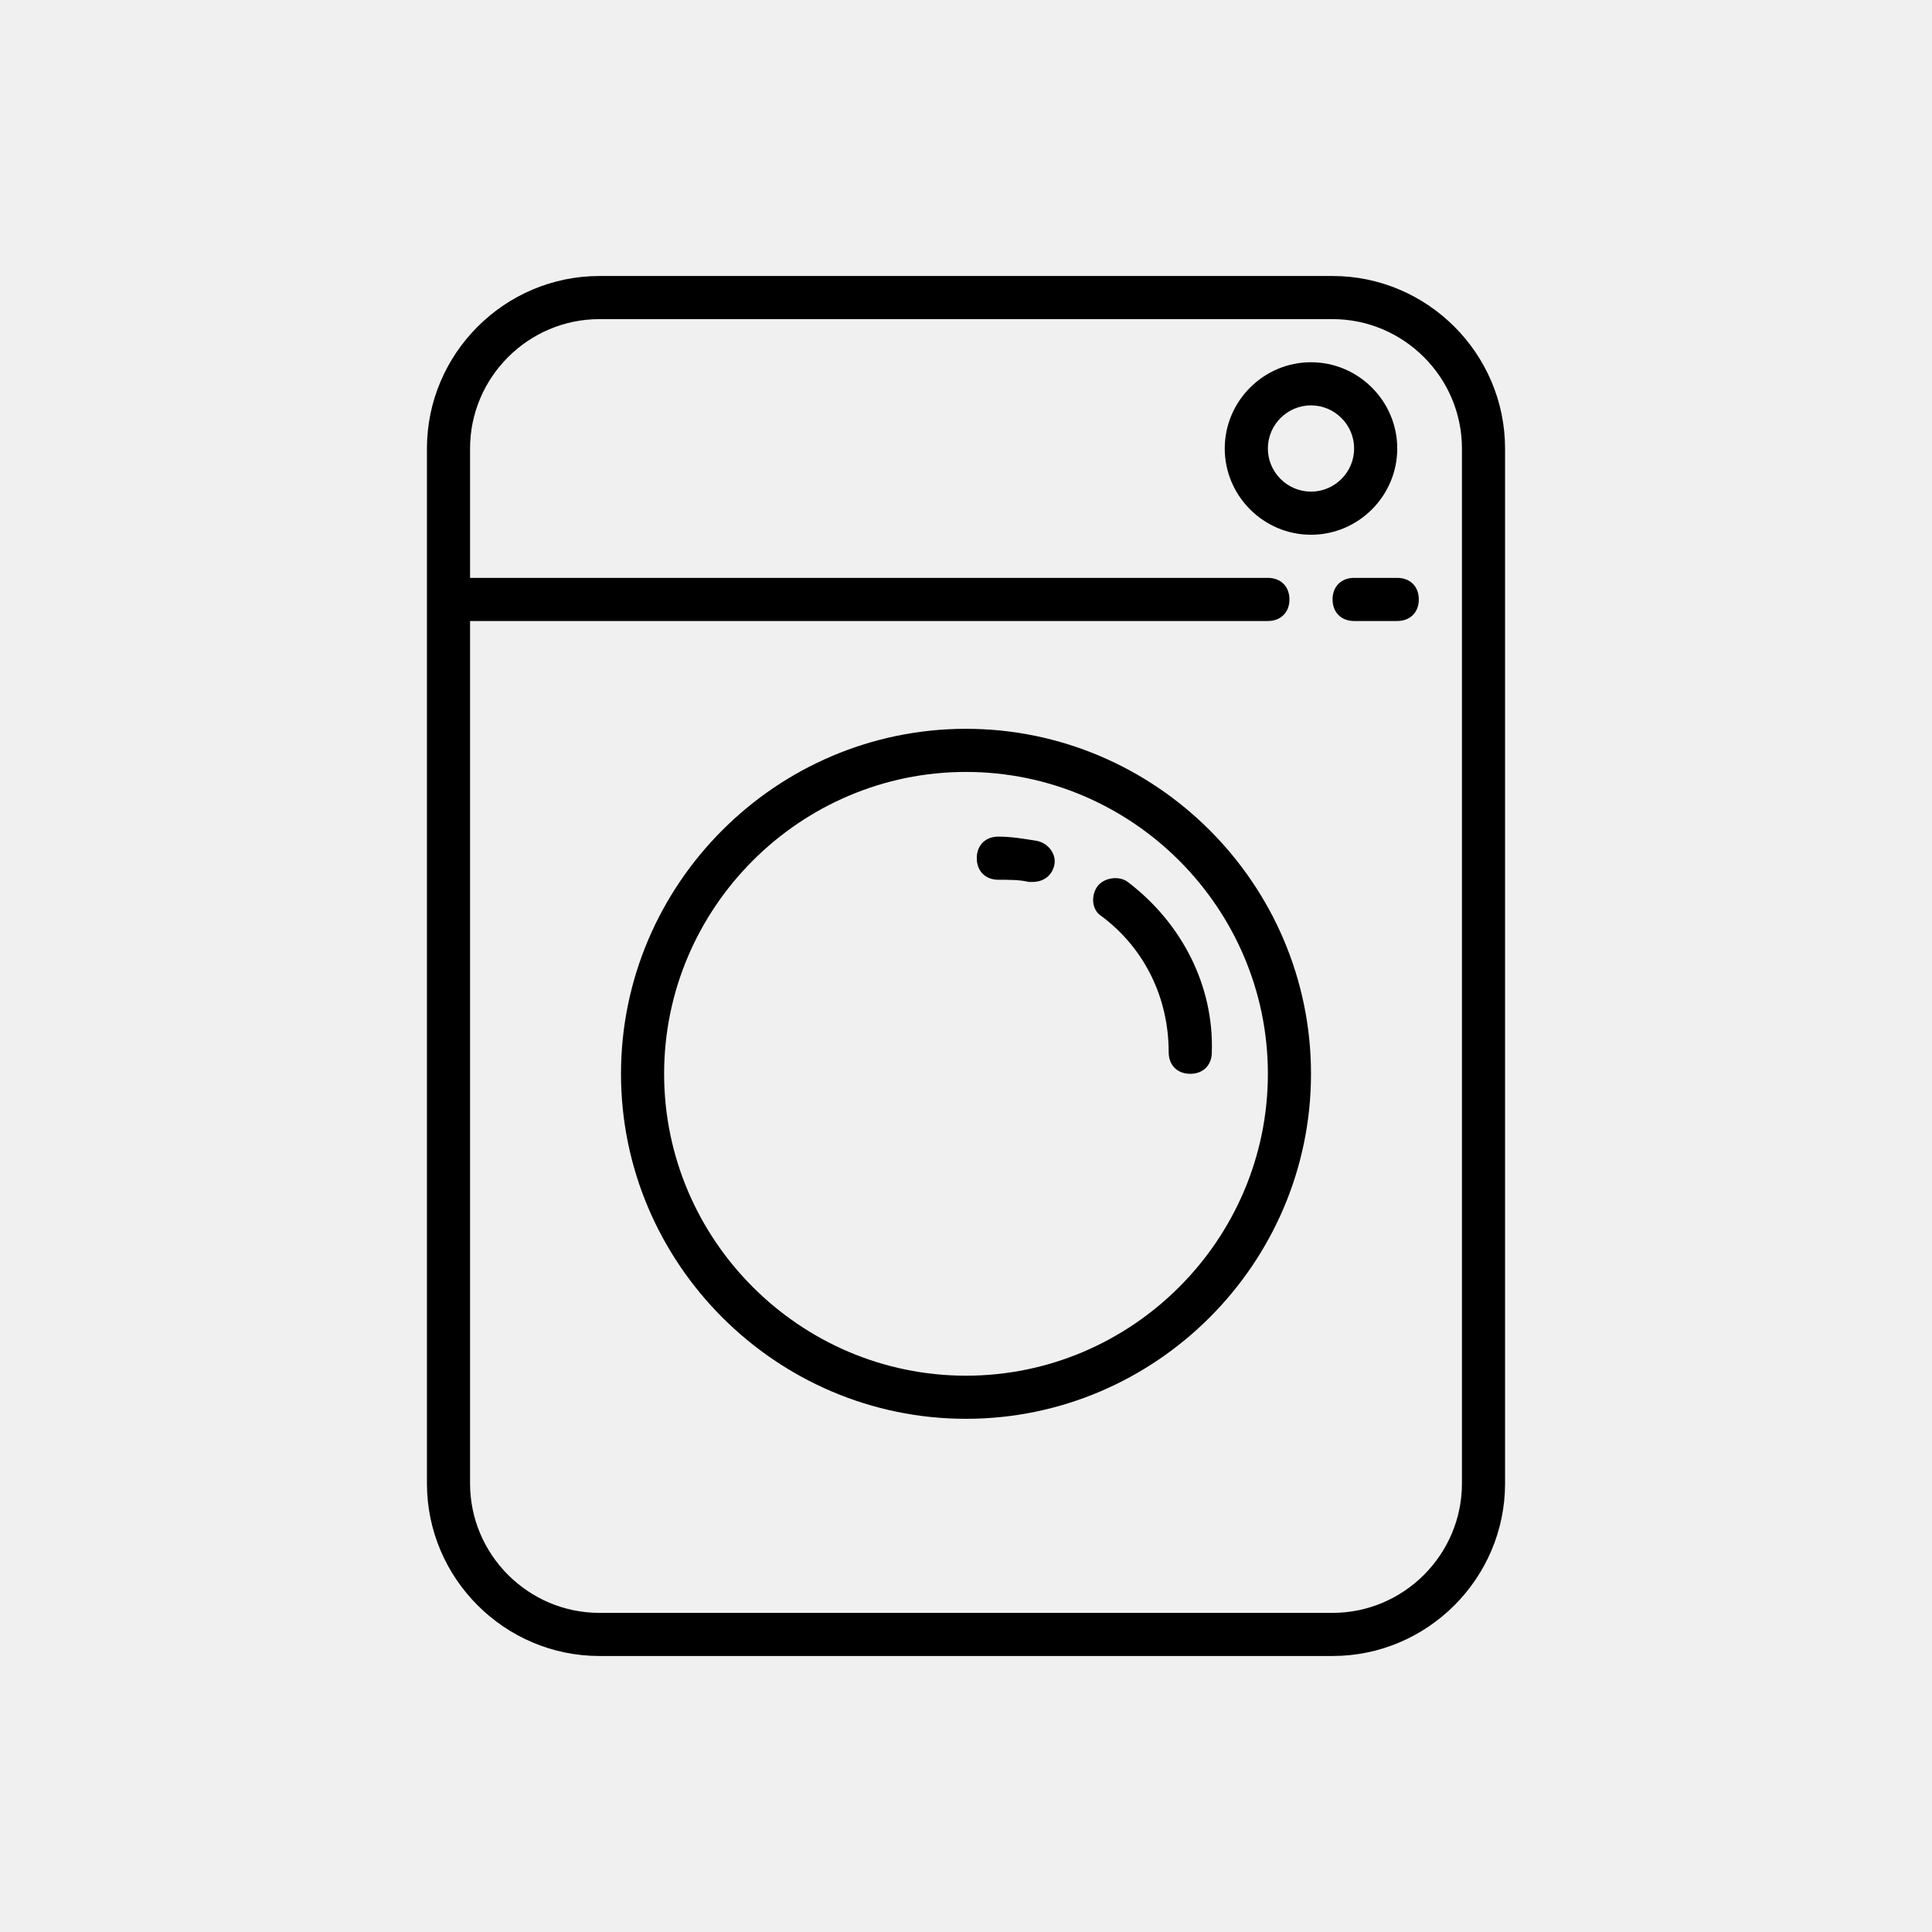
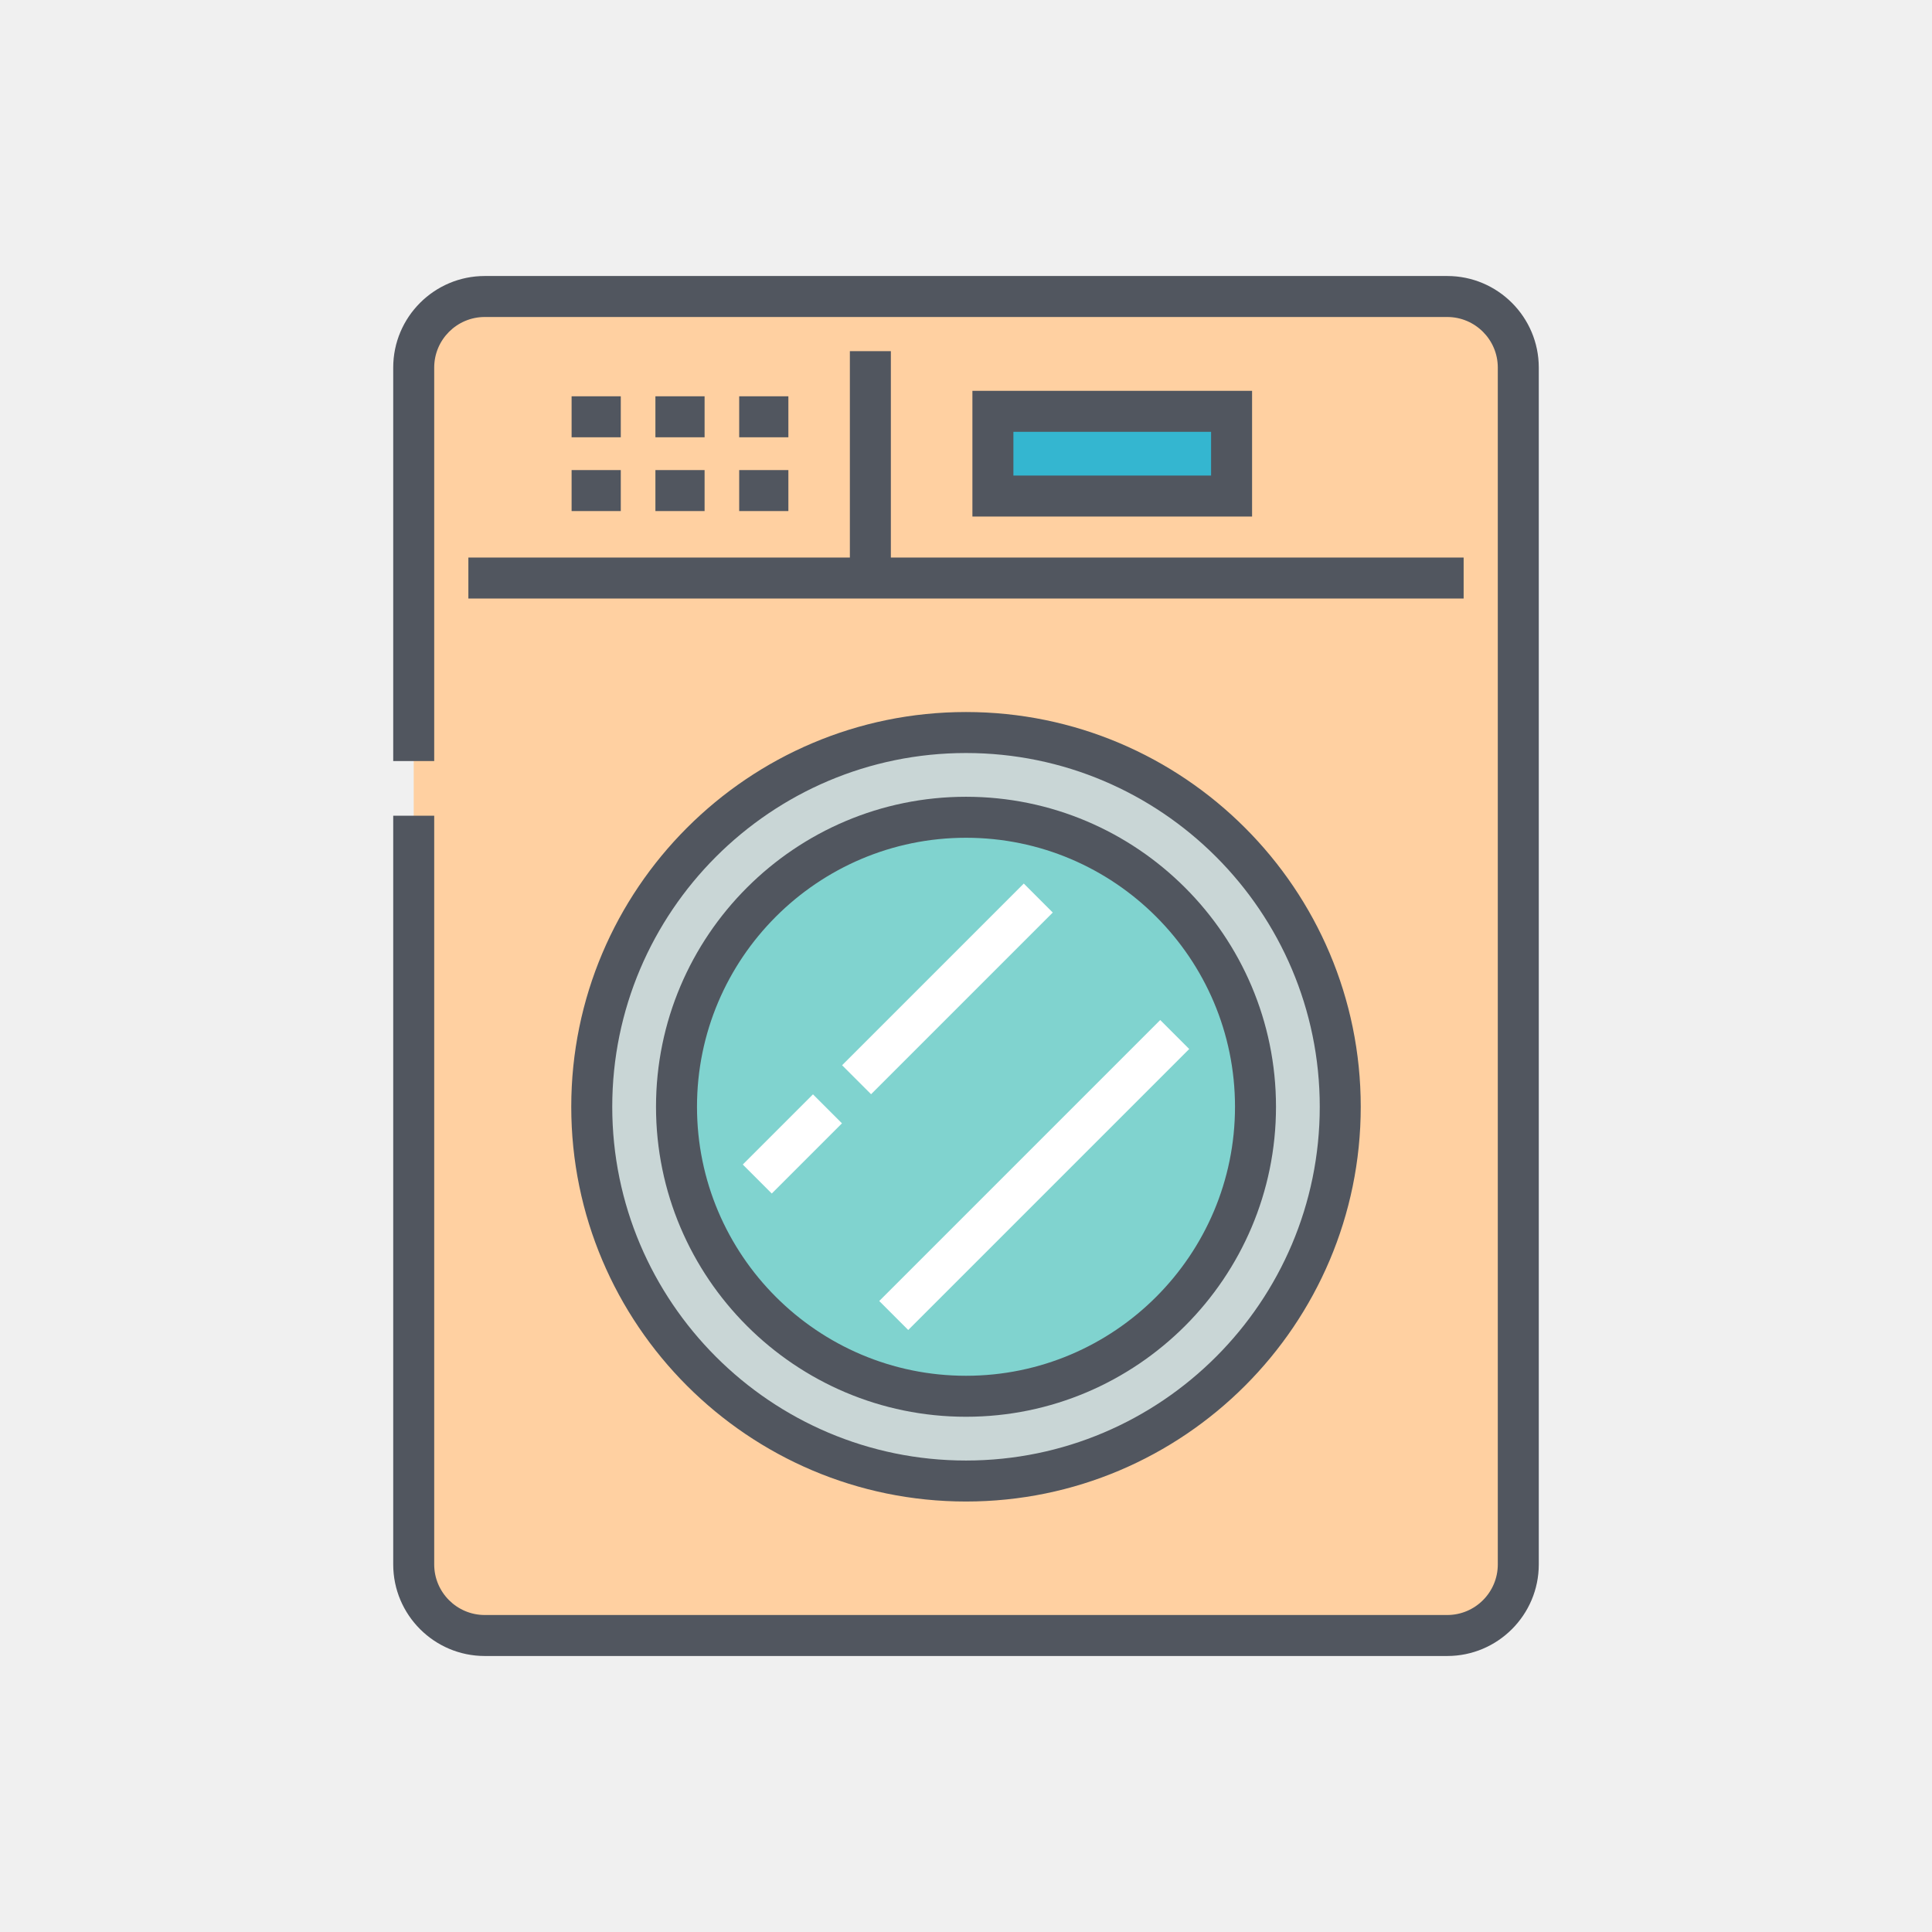
- <svg xmlns="http://www.w3.org/2000/svg" version="1.1" id="Слой_1" viewBox="-12.8 -12.8 89.60 89.60" enable-background="new 0 0 64 64" xml:space="preserve" width="64px" height="64px" fill="#000000">
+ <svg xmlns="http://www.w3.org/2000/svg" version="1.1" id="Layer_1" viewBox="-102.41 -102.41 716.85 716.85" xml:space="preserve" width="64px" height="64px" fill="#000000" stroke="#000000" stroke-width="0.005">
  <g id="SVGRepo_bgCarrier" stroke-width="0" />
  <g id="SVGRepo_iconCarrier">
-     <rect id="bg" x="-426" y="-149" display="none" fill="#6DCFF6" width="544" height="455" />
-     <g id="Washing_machine">
-       <path d="M32,21c-8.8,0-16,7.2-16,16s7.2,16,16,16s16-7.2,16-16S40.8,21,32,21z M32,51c-7.7,0-14-6.3-14-14s6.3-14,14-14 s14,6.3,14,14S39.7,51,32,51z" />
-       <path d="M52,14h-2c-0.6,0-1,0.4-1,1s0.4,1,1,1h2c0.6,0,1-0.4,1-1S52.6,14,52,14z" />
-       <path d="M52,8c0-2.2-1.8-4-4-4s-4,1.8-4,4s1.8,4,4,4S52,10.2,52,8z M48,10c-1.1,0-2-0.9-2-2s0.9-2,2-2s2,0.9,2,2S49.1,10,48,10z" />
-       <path d="M35.3,26.2c-0.6-0.1-1.2-0.2-1.8-0.2c-0.6,0-1,0.4-1,1s0.4,1,1,1c0.5,0,1,0,1.4,0.1c0.1,0,0.1,0,0.2,0c0.5,0,0.9-0.3,1-0.8 C36.2,26.8,35.8,26.3,35.3,26.2z" />
-       <path d="M39.5,28.1c-0.4-0.3-1.1-0.2-1.4,0.2c-0.3,0.4-0.3,1.1,0.2,1.4c2,1.5,3.1,3.8,3.1,6.3c0,0.6,0.4,1,1,1s1-0.4,1-1 C43.5,32.9,42,30,39.5,28.1z" />
-       <path d="M49,0H15c-4.4,0-8,3.6-8,8v48c0,4.4,3.6,8,8,8h34c4.4,0,8-3.6,8-8V8C57,3.6,53.4,0,49,0z M55,56c0,3.3-2.7,6-6,6H15 c-3.3,0-6-2.7-6-6V16h37c0.6,0,1-0.4,1-1s-0.4-1-1-1H9V8c0-3.3,2.7-6,6-6h34c3.3,0,6,2.7,6,6V56z" />
+     <path style="fill:#FFD0A1;" d="M51.095,33.966c0-14.559,11.803-26.362,26.362-26.362h357.118c14.559,0,26.362,11.803,26.362,26.362 v444.099c0,14.559-11.803,26.362-26.362,26.362H77.457c-14.559,0-26.362-11.803-26.362-26.362 C51.095,478.065,51.095,33.966,51.095,33.966z" />
+     <path style="fill:#C9D6D6;" d="M394.878,308.247c0,76.691-62.171,138.862-138.862,138.862s-138.862-62.171-138.862-138.862 c0-76.694,62.171-138.863,138.862-138.863S394.878,231.553,394.878,308.247z" />
+     <path style="fill:#80D3CF;" d="M256.016,415.663c-59.229,0-107.415-48.186-107.415-107.415s48.186-107.416,107.415-107.416 s107.415,48.187,107.415,107.416C363.431,367.476,315.245,415.663,256.016,415.663z" />
+     <g>
+       <rect x="241.521" y="216.833" transform="matrix(-0.7071 -0.7071 0.7071 -0.7071 238.2527 627.6927)" style="fill:#FFFFFF;" width="15.209" height="95.338" />
+       <rect x="183.99" y="303.613" transform="matrix(-0.7071 -0.7071 0.7071 -0.7071 99.3615 685.2181)" style="fill:#FFFFFF;" width="15.209" height="36.835" />
+       <rect x="273.724" y="259.841" transform="matrix(-0.7071 -0.7071 0.7071 -0.7071 244.3934 768.3563)" style="fill:#FFFFFF;" width="15.209" height="147.443" />
+     </g>
+     <rect x="266.003" y="50.208" style="fill:#34B6D0;" width="88.556" height="31.442" />
+     <g>
+       <path style="fill:#51565F;" d="M434.575,0H77.457C58.727,0,43.49,15.237,43.49,33.966v146.005h15.209V33.966 c0-10.343,8.415-18.758,18.758-18.758h357.118c10.343,0,18.758,8.415,18.758,18.758v444.099c0,10.343-8.415,18.758-18.758,18.758 H77.457c-10.343,0-18.758-8.415-18.758-18.758V200.251H43.49v277.814c0,18.729,15.237,33.966,33.966,33.966h357.118 c18.729,0,33.966-15.237,33.966-33.966V33.966C468.541,15.237,453.304,0,434.575,0z" />
+       <path style="fill:#51565F;" d="M109.549,308.247c0,80.762,65.704,146.466,146.466,146.466s146.466-65.704,146.466-146.466 s-65.704-146.466-146.466-146.466S109.549,227.485,109.549,308.247z M387.273,308.247c0,72.376-58.882,131.257-131.257,131.257 s-131.257-58.882-131.257-131.257s58.882-131.257,131.257-131.257S387.273,235.871,387.273,308.247z" />
+       <path style="fill:#51565F;" d="M140.996,308.247c0,63.422,51.598,115.019,115.02,115.019s115.02-51.598,115.02-115.02 c0-63.423-51.598-115.021-115.02-115.021S140.996,244.824,140.996,308.247z M355.826,308.247c0,55.036-44.775,99.811-99.811,99.811 s-99.811-44.775-99.811-99.811s44.775-99.812,99.811-99.812S355.826,253.211,355.826,308.247z" />
+       <polygon style="fill:#51565F;" points="71.373,119.671 440.658,119.671 440.658,104.463 228.135,104.463 228.135,27.883 212.926,27.883 212.926,104.463 71.373,104.463 " />
+       <path style="fill:#51565F;" d="M258.394,42.604v46.647h103.767V42.604H258.394z M346.952,74.042h-73.349V57.813h73.349V74.042z" />
+       <rect x="109.677" y="44.632" style="fill:#51565F;" width="18.249" height="15.209" />
+       <rect x="140.773" y="44.632" style="fill:#51565F;" width="18.249" height="15.209" />
+       <rect x="171.86" y="44.632" style="fill:#51565F;" width="18.249" height="15.209" />
+       <rect x="109.677" y="72.008" style="fill:#51565F;" width="18.249" height="15.209" />
+       <rect x="140.773" y="72.008" style="fill:#51565F;" width="18.249" height="15.209" />
+       <rect x="171.86" y="72.008" style="fill:#51565F;" width="18.249" height="15.209" />
    </g>
  </g>
</svg>
